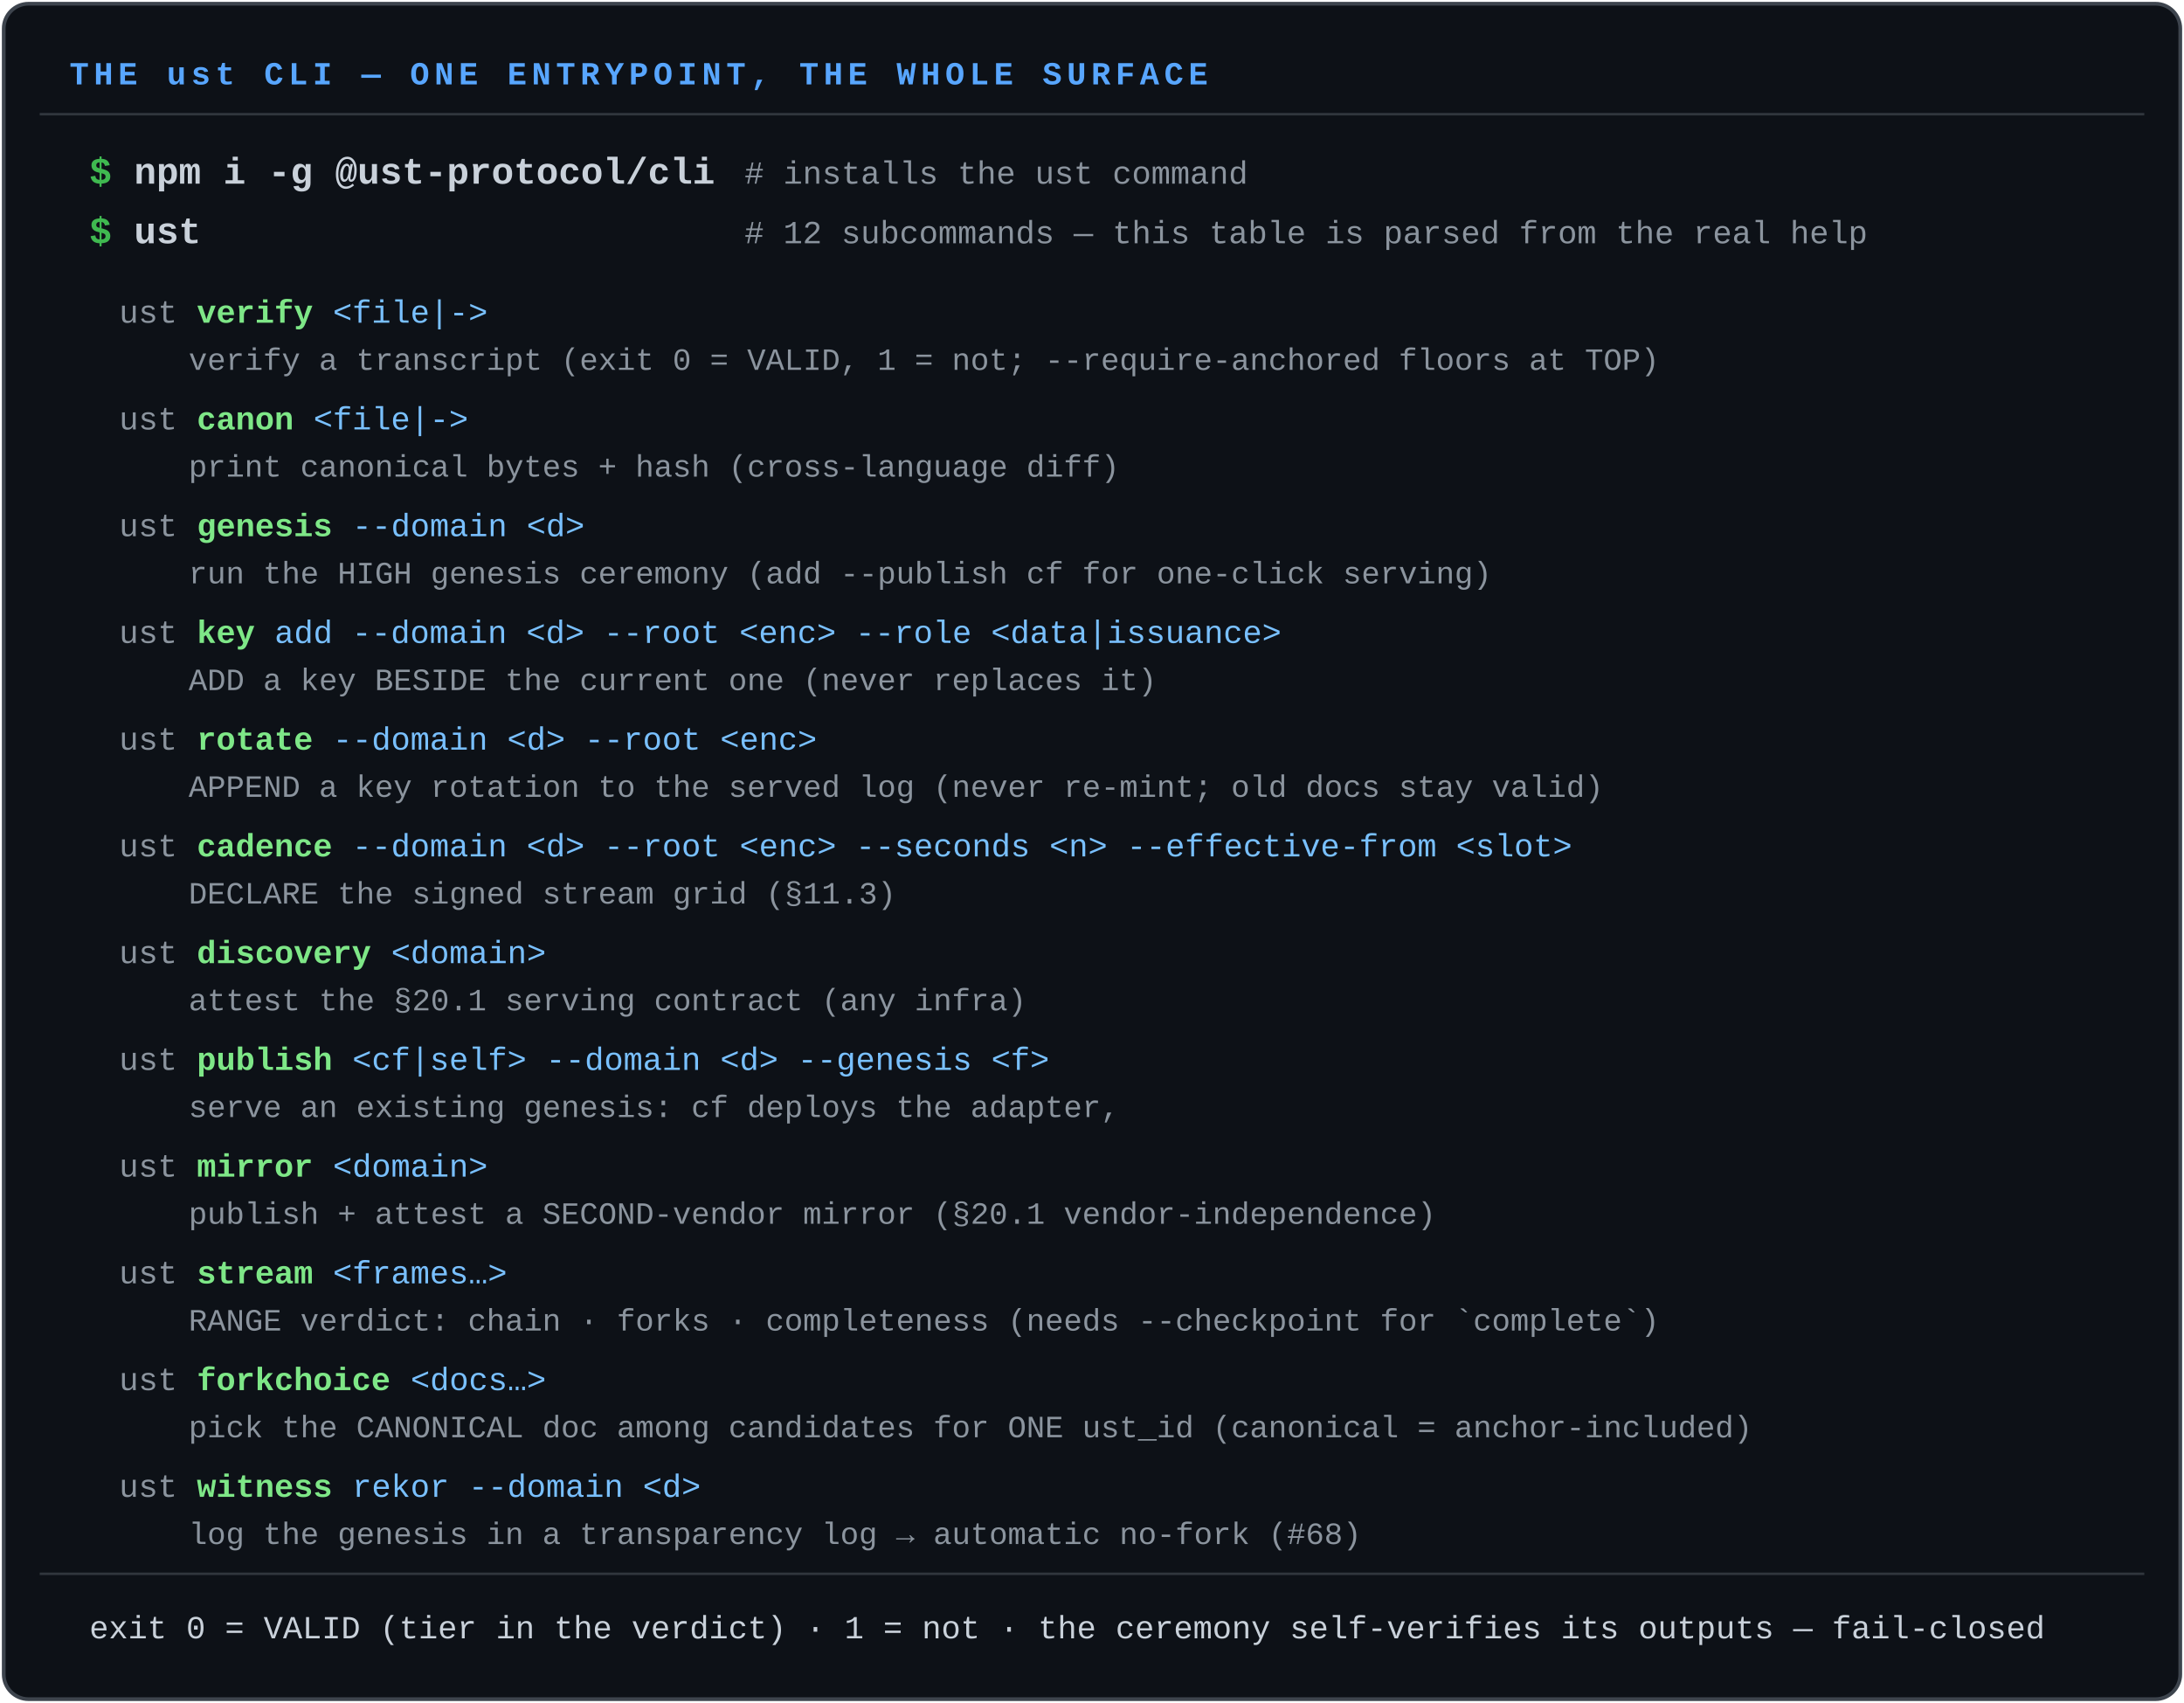
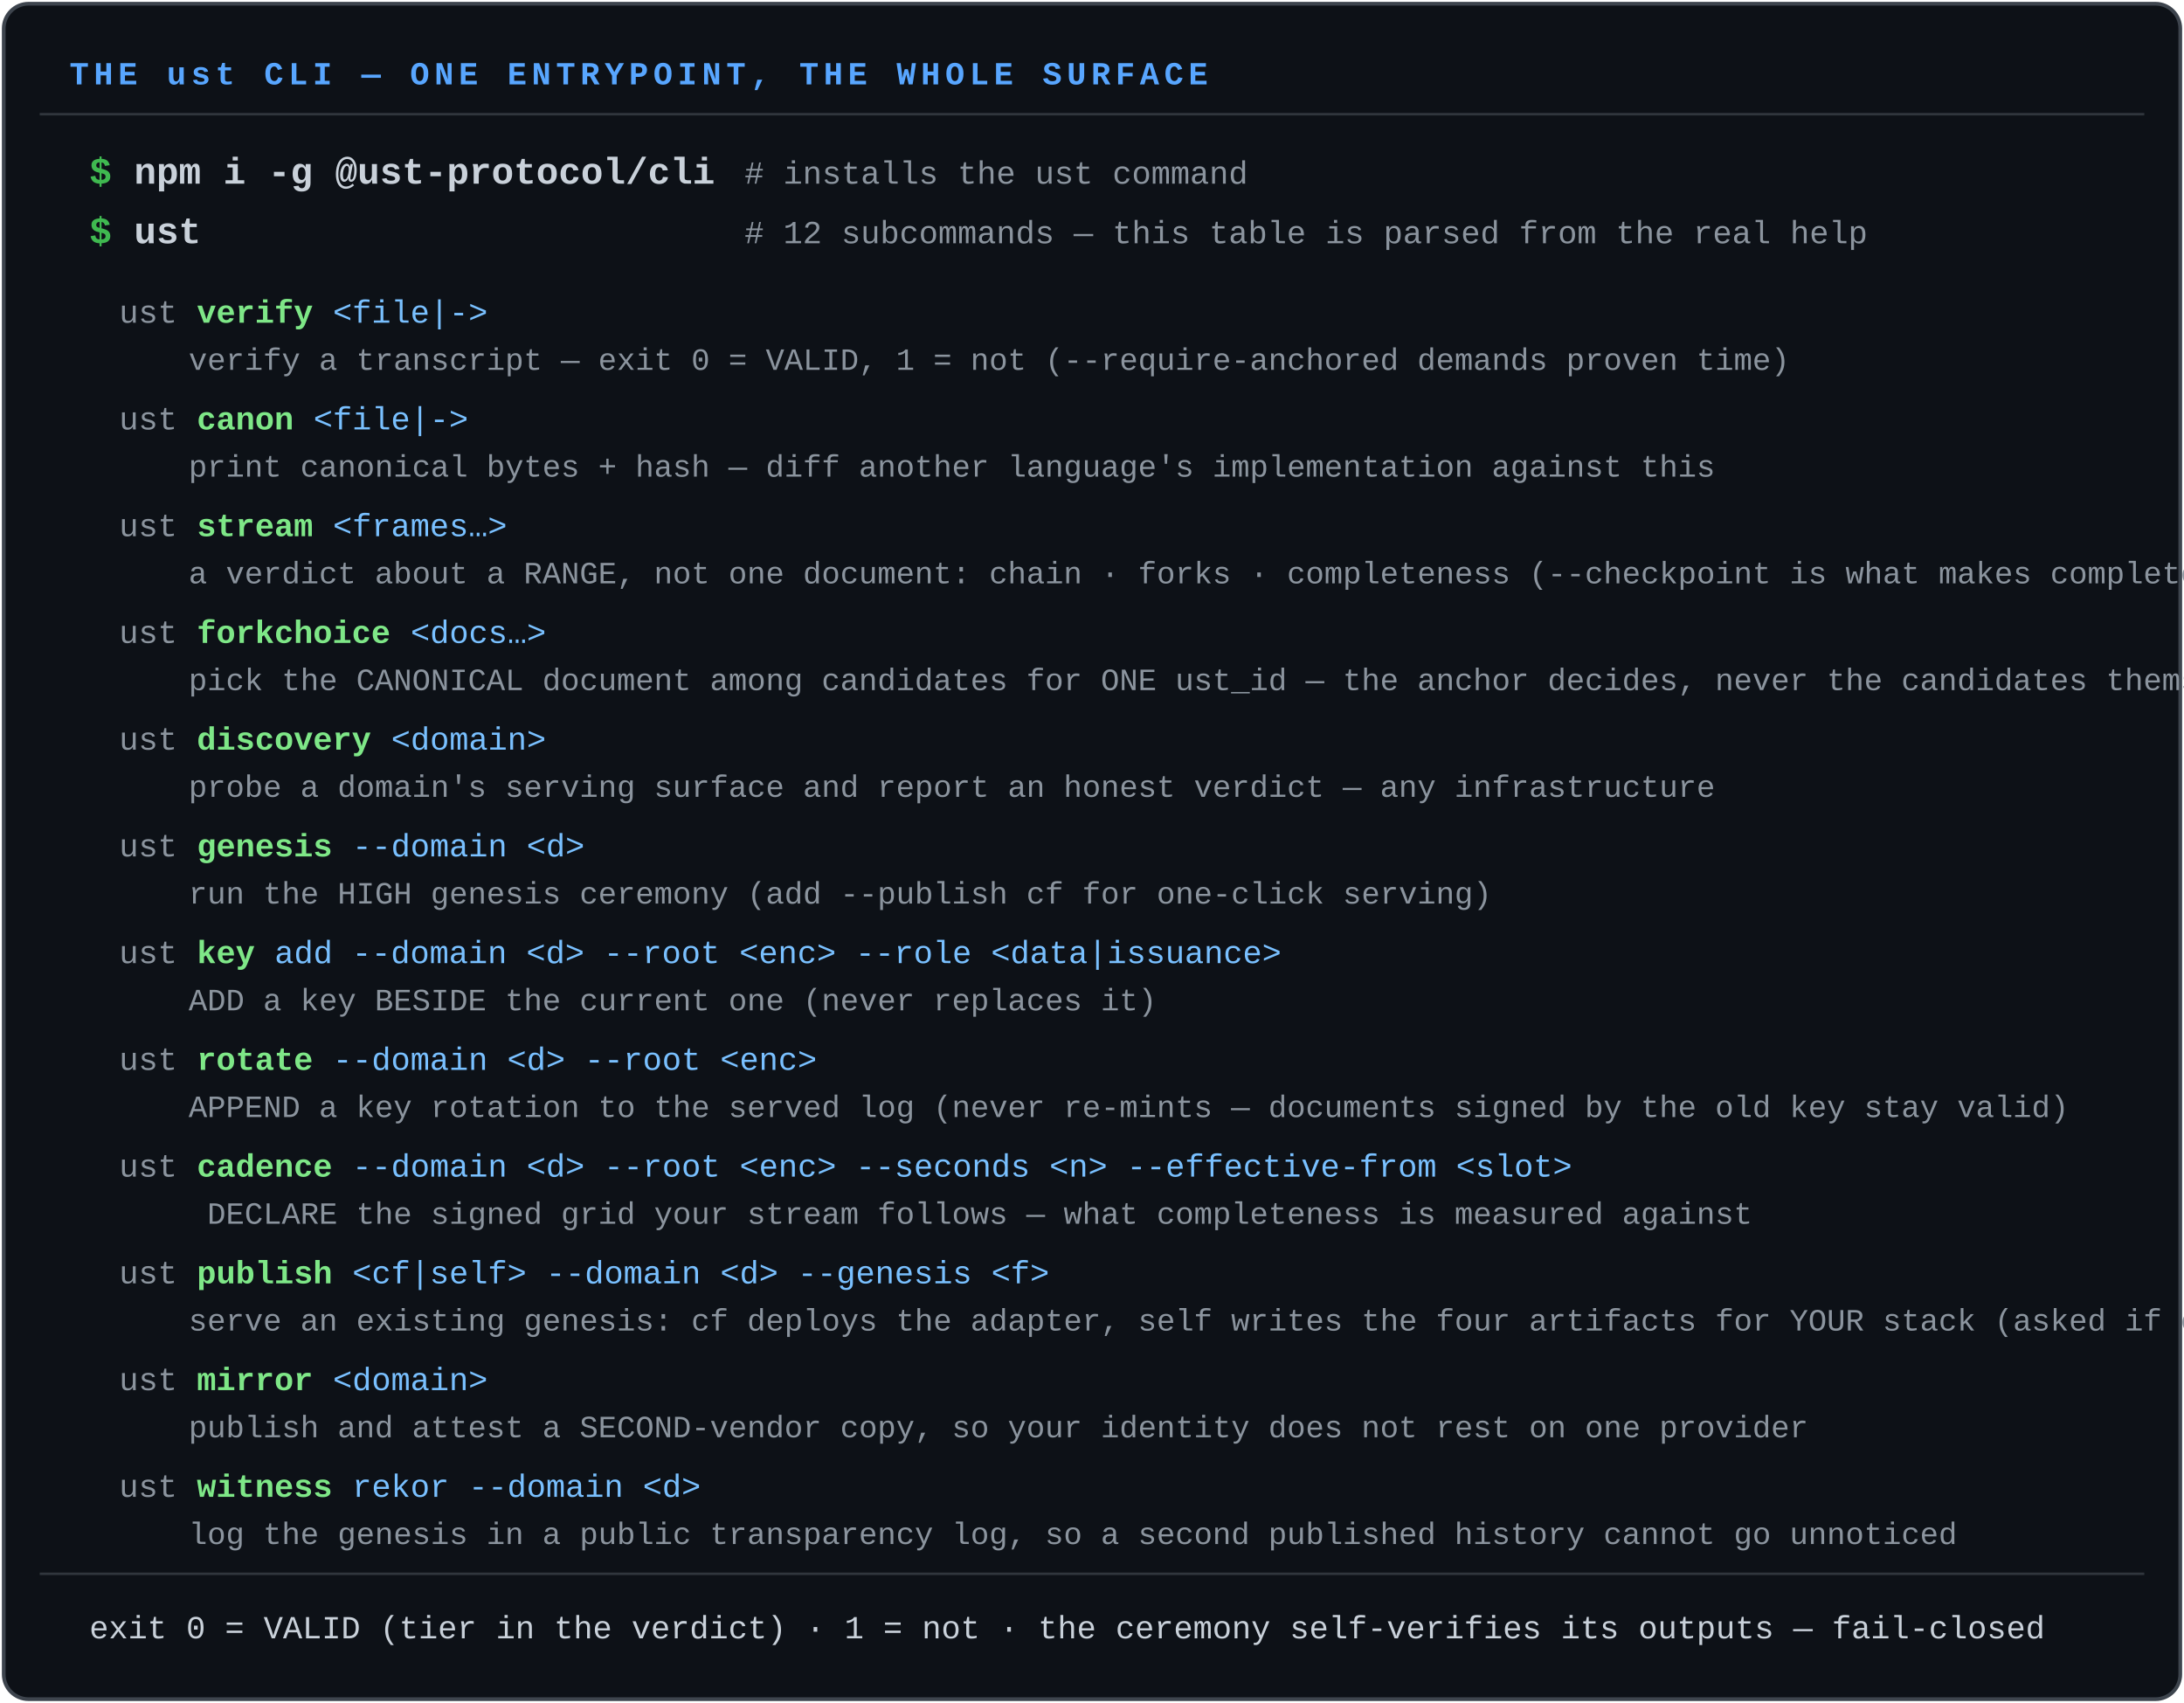
<svg xmlns="http://www.w3.org/2000/svg" viewBox="0 0 880 686" role="img" aria-labelledby="ust-cli-t ust-cli-d">
  <g font-family="ui-monospace,SFMono-Regular,Menlo,Consolas,'Liberation Mono',monospace" font-size="15" xml:space="preserve">
    <rect x="1.5" y="1.5" width="877" height="683" rx="10" fill="#0d1117" stroke="#3d444d" stroke-width="1.5" />
    <line x1="16" y1="46" x2="864" y2="46" stroke="#30363d" stroke-width="1" />
    <text x="28" y="34" fill="#58a6ff" font-size="13" font-weight="600" letter-spacing="2">THE ust CLI — ONE ENTRYPOINT, THE WHOLE SURFACE</text>
    <text x="36" y="74" fill="#3fb950" font-weight="600">$</text>
    <text x="54" y="74" fill="#c9d1da" font-weight="600">npm i -g @ust-protocol/cli</text>
    <text x="300" y="74" fill="#8b949e" font-size="13"># installs the ust command</text>
    <text x="36" y="98" fill="#3fb950" font-weight="600">$</text>
    <text x="54" y="98" fill="#c9d1da" font-weight="600">ust</text>
    <text x="300" y="98" fill="#8b949e" font-size="13"># 12 subcommands — this table is parsed from the real help</text>
    <text x="48" y="130" fill="#8b949e" font-size="13">ust</text>
    <text x="79.32" y="130" fill="#7ee787" font-size="13" font-weight="600">verify</text>
    <text x="134.13" y="130" fill="#79c0ff" font-size="13">&lt;file|-&gt;</text>
-     <text x="76" y="149" fill="#8b949e" font-size="12.5">verify a transcript (exit 0 = VALID, 1 = not; --require-anchored floors at TOP)</text>
+     <text x="76" y="149" fill="#8b949e" font-size="12.5">verify a transcript — exit 0 = VALID, 1 = not (--require-anchored demands proven time)</text>
    <text x="48" y="173" fill="#8b949e" font-size="13">ust</text>
    <text x="79.32" y="173" fill="#7ee787" font-size="13" font-weight="600">canon</text>
    <text x="126.3" y="173" fill="#79c0ff" font-size="13">&lt;file|-&gt;</text>
-     <text x="76" y="192" fill="#8b949e" font-size="12.5">print canonical bytes + hash (cross-language diff)</text>
+     <text x="76" y="192" fill="#8b949e" font-size="12.5">print canonical bytes + hash — diff another language's implementation against this</text>
    <text x="48" y="216" fill="#8b949e" font-size="13">ust</text>
-     <text x="79.32" y="216" fill="#7ee787" font-size="13" font-weight="600">genesis</text>
-     <text x="141.96" y="216" fill="#79c0ff" font-size="13">--domain &lt;d&gt;</text>
-     <text x="76" y="235" fill="#8b949e" font-size="12.5">run the HIGH genesis ceremony (add --publish cf for one-click serving)</text>
+     <text x="79.32" y="216" fill="#7ee787" font-size="13" font-weight="600">stream</text>
+     <text x="134.13" y="216" fill="#79c0ff" font-size="13">&lt;frames…&gt;</text>
+     <text x="76" y="235" fill="#8b949e" font-size="12.5">a verdict about a RANGE, not one document: chain · forks · completeness (--checkpoint is what makes completeness answerable at all)</text>
    <text x="48" y="259" fill="#8b949e" font-size="13">ust</text>
-     <text x="79.32" y="259" fill="#7ee787" font-size="13" font-weight="600">key</text>
-     <text x="110.64" y="259" fill="#79c0ff" font-size="13">add --domain &lt;d&gt; --root &lt;enc&gt; --role &lt;data|issuance&gt;</text>
-     <text x="76" y="278" fill="#8b949e" font-size="12.5">ADD a key BESIDE the current one (never replaces it)</text>
+     <text x="79.32" y="259" fill="#7ee787" font-size="13" font-weight="600">forkchoice</text>
+     <text x="165.45" y="259" fill="#79c0ff" font-size="13">&lt;docs…&gt;</text>
+     <text x="76" y="278" fill="#8b949e" font-size="12.5">pick the CANONICAL document among candidates for ONE ust_id — the anchor decides, never the candidates themselves</text>
    <text x="48" y="302" fill="#8b949e" font-size="13">ust</text>
-     <text x="79.32" y="302" fill="#7ee787" font-size="13" font-weight="600">rotate</text>
-     <text x="134.13" y="302" fill="#79c0ff" font-size="13">--domain &lt;d&gt; --root &lt;enc&gt;</text>
-     <text x="76" y="321" fill="#8b949e" font-size="12.5">APPEND a key rotation to the served log (never re-mint; old docs stay valid)</text>
+     <text x="79.32" y="302" fill="#7ee787" font-size="13" font-weight="600">discovery</text>
+     <text x="157.62" y="302" fill="#79c0ff" font-size="13">&lt;domain&gt;</text>
+     <text x="76" y="321" fill="#8b949e" font-size="12.5">probe a domain's serving surface and report an honest verdict — any infrastructure</text>
    <text x="48" y="345" fill="#8b949e" font-size="13">ust</text>
-     <text x="79.32" y="345" fill="#7ee787" font-size="13" font-weight="600">cadence</text>
-     <text x="141.96" y="345" fill="#79c0ff" font-size="13">--domain &lt;d&gt; --root &lt;enc&gt; --seconds &lt;n&gt; --effective-from &lt;slot&gt;</text>
-     <text x="76" y="364" fill="#8b949e" font-size="12.5">DECLARE the signed stream grid (§11.3)</text>
+     <text x="79.32" y="345" fill="#7ee787" font-size="13" font-weight="600">genesis</text>
+     <text x="141.96" y="345" fill="#79c0ff" font-size="13">--domain &lt;d&gt;</text>
+     <text x="76" y="364" fill="#8b949e" font-size="12.5">run the HIGH genesis ceremony (add --publish cf for one-click serving)</text>
    <text x="48" y="388" fill="#8b949e" font-size="13">ust</text>
-     <text x="79.32" y="388" fill="#7ee787" font-size="13" font-weight="600">discovery</text>
-     <text x="157.62" y="388" fill="#79c0ff" font-size="13">&lt;domain&gt;</text>
-     <text x="76" y="407" fill="#8b949e" font-size="12.5">attest the §20.1 serving contract (any infra)</text>
+     <text x="79.32" y="388" fill="#7ee787" font-size="13" font-weight="600">key</text>
+     <text x="110.64" y="388" fill="#79c0ff" font-size="13">add --domain &lt;d&gt; --root &lt;enc&gt; --role &lt;data|issuance&gt;</text>
+     <text x="76" y="407" fill="#8b949e" font-size="12.5">ADD a key BESIDE the current one (never replaces it)</text>
    <text x="48" y="431" fill="#8b949e" font-size="13">ust</text>
-     <text x="79.32" y="431" fill="#7ee787" font-size="13" font-weight="600">publish</text>
-     <text x="141.96" y="431" fill="#79c0ff" font-size="13">&lt;cf|self&gt; --domain &lt;d&gt; --genesis &lt;f&gt;</text>
-     <text x="76" y="450" fill="#8b949e" font-size="12.5">serve an existing genesis: cf deploys the adapter,</text>
+     <text x="79.32" y="431" fill="#7ee787" font-size="13" font-weight="600">rotate</text>
+     <text x="134.13" y="431" fill="#79c0ff" font-size="13">--domain &lt;d&gt; --root &lt;enc&gt;</text>
+     <text x="76" y="450" fill="#8b949e" font-size="12.5">APPEND a key rotation to the served log (never re-mints — documents signed by the old key stay valid)</text>
    <text x="48" y="474" fill="#8b949e" font-size="13">ust</text>
-     <text x="79.32" y="474" fill="#7ee787" font-size="13" font-weight="600">mirror</text>
-     <text x="134.13" y="474" fill="#79c0ff" font-size="13">&lt;domain&gt;</text>
-     <text x="76" y="493" fill="#8b949e" font-size="12.5">publish + attest a SECOND-vendor mirror (§20.1 vendor-independence)</text>
+     <text x="79.32" y="474" fill="#7ee787" font-size="13" font-weight="600">cadence</text>
+     <text x="141.96" y="474" fill="#79c0ff" font-size="13">--domain &lt;d&gt; --root &lt;enc&gt; --seconds &lt;n&gt; --effective-from &lt;slot&gt;</text>
+     <text x="76" y="493" fill="#8b949e" font-size="12.5"> DECLARE the signed grid your stream follows — what completeness is measured against</text>
    <text x="48" y="517" fill="#8b949e" font-size="13">ust</text>
-     <text x="79.32" y="517" fill="#7ee787" font-size="13" font-weight="600">stream</text>
-     <text x="134.13" y="517" fill="#79c0ff" font-size="13">&lt;frames…&gt;</text>
-     <text x="76" y="536" fill="#8b949e" font-size="12.5">RANGE verdict: chain · forks · completeness (needs --checkpoint for `complete`)</text>
+     <text x="79.32" y="517" fill="#7ee787" font-size="13" font-weight="600">publish</text>
+     <text x="141.96" y="517" fill="#79c0ff" font-size="13">&lt;cf|self&gt; --domain &lt;d&gt; --genesis &lt;f&gt;</text>
+     <text x="76" y="536" fill="#8b949e" font-size="12.5">serve an existing genesis: cf deploys the adapter, self writes the four artifacts for YOUR stack (asked if omitted)</text>
    <text x="48" y="560" fill="#8b949e" font-size="13">ust</text>
-     <text x="79.32" y="560" fill="#7ee787" font-size="13" font-weight="600">forkchoice</text>
-     <text x="165.45" y="560" fill="#79c0ff" font-size="13">&lt;docs…&gt;</text>
-     <text x="76" y="579" fill="#8b949e" font-size="12.5">pick the CANONICAL doc among candidates for ONE ust_id (canonical = anchor-included)</text>
+     <text x="79.32" y="560" fill="#7ee787" font-size="13" font-weight="600">mirror</text>
+     <text x="134.13" y="560" fill="#79c0ff" font-size="13">&lt;domain&gt;</text>
+     <text x="76" y="579" fill="#8b949e" font-size="12.5">publish and attest a SECOND-vendor copy, so your identity does not rest on one provider</text>
    <text x="48" y="603" fill="#8b949e" font-size="13">ust</text>
    <text x="79.32" y="603" fill="#7ee787" font-size="13" font-weight="600">witness</text>
    <text x="141.96" y="603" fill="#79c0ff" font-size="13">rekor --domain &lt;d&gt;</text>
-     <text x="76" y="622" fill="#8b949e" font-size="12.5">log the genesis in a transparency log → automatic no-fork (#68)</text>
+     <text x="76" y="622" fill="#8b949e" font-size="12.5">log the genesis in a public transparency log, so a second published history cannot go unnoticed</text>
    <line x1="16" y1="634" x2="864" y2="634" stroke="#30363d" stroke-width="1" />
    <text x="36" y="660" fill="#c9d1da" font-size="13">exit 0 = VALID (tier in the verdict) · 1 = not · the ceremony self-verifies its outputs — fail-closed</text>
  </g>
</svg>
